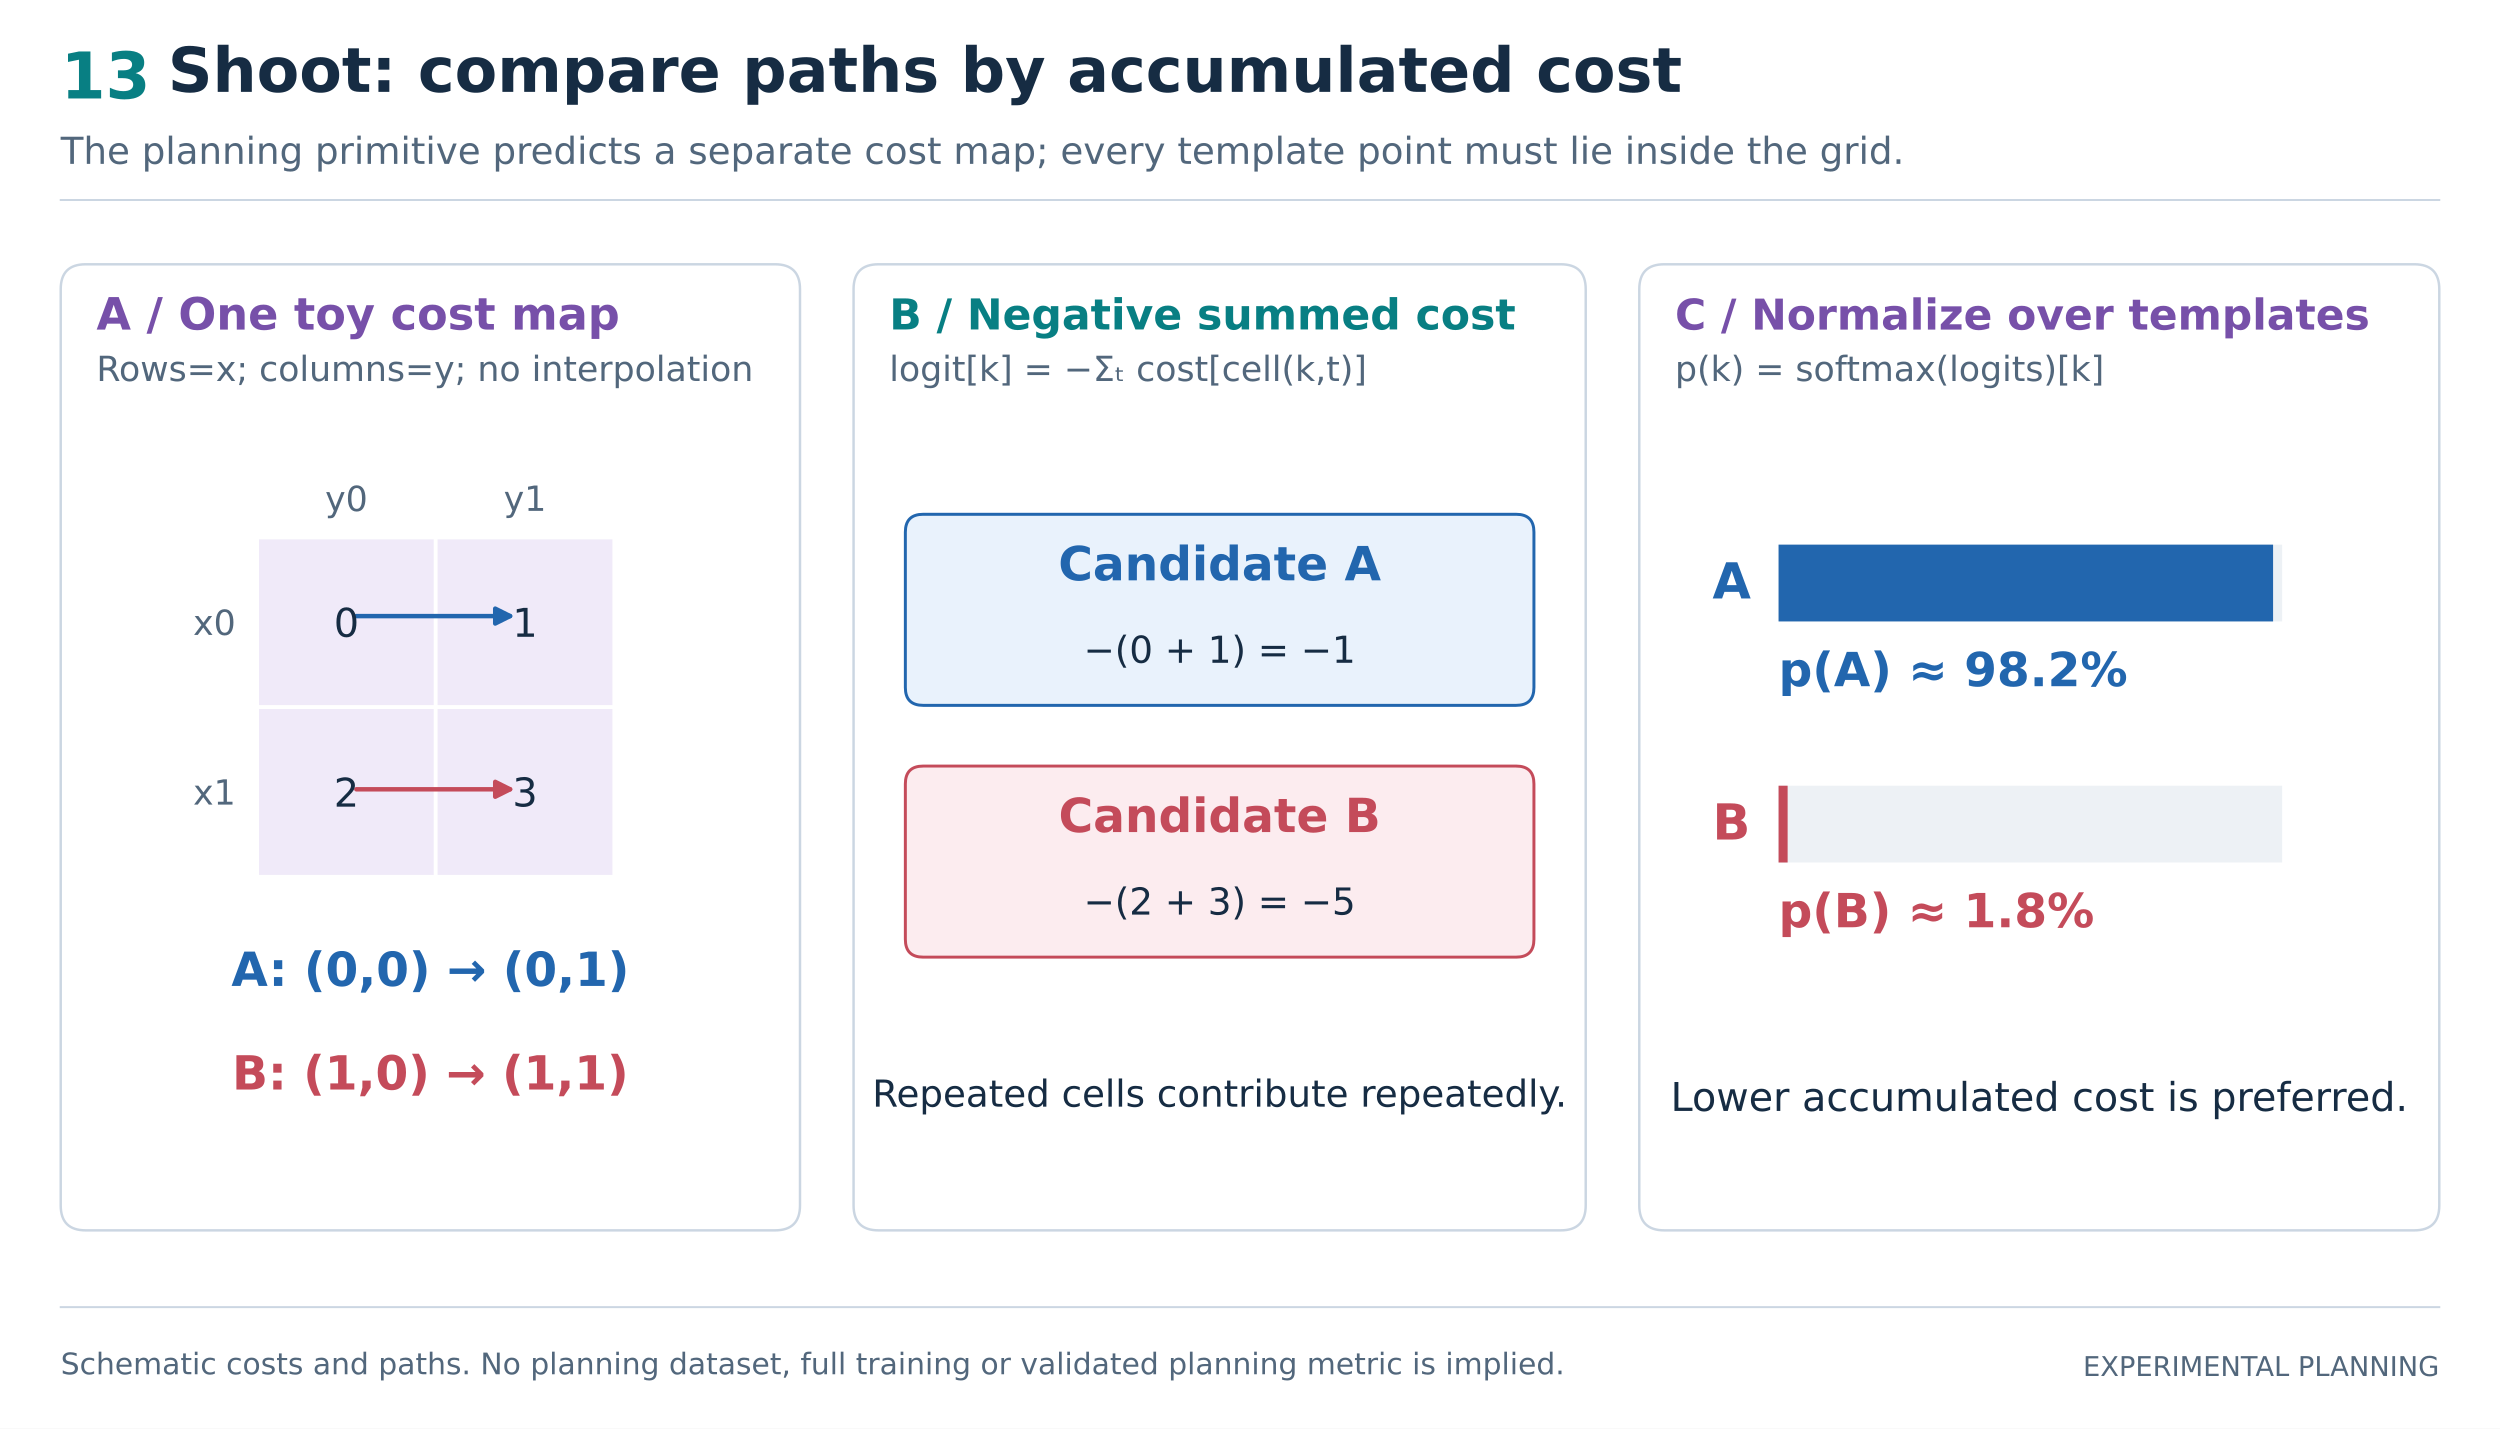
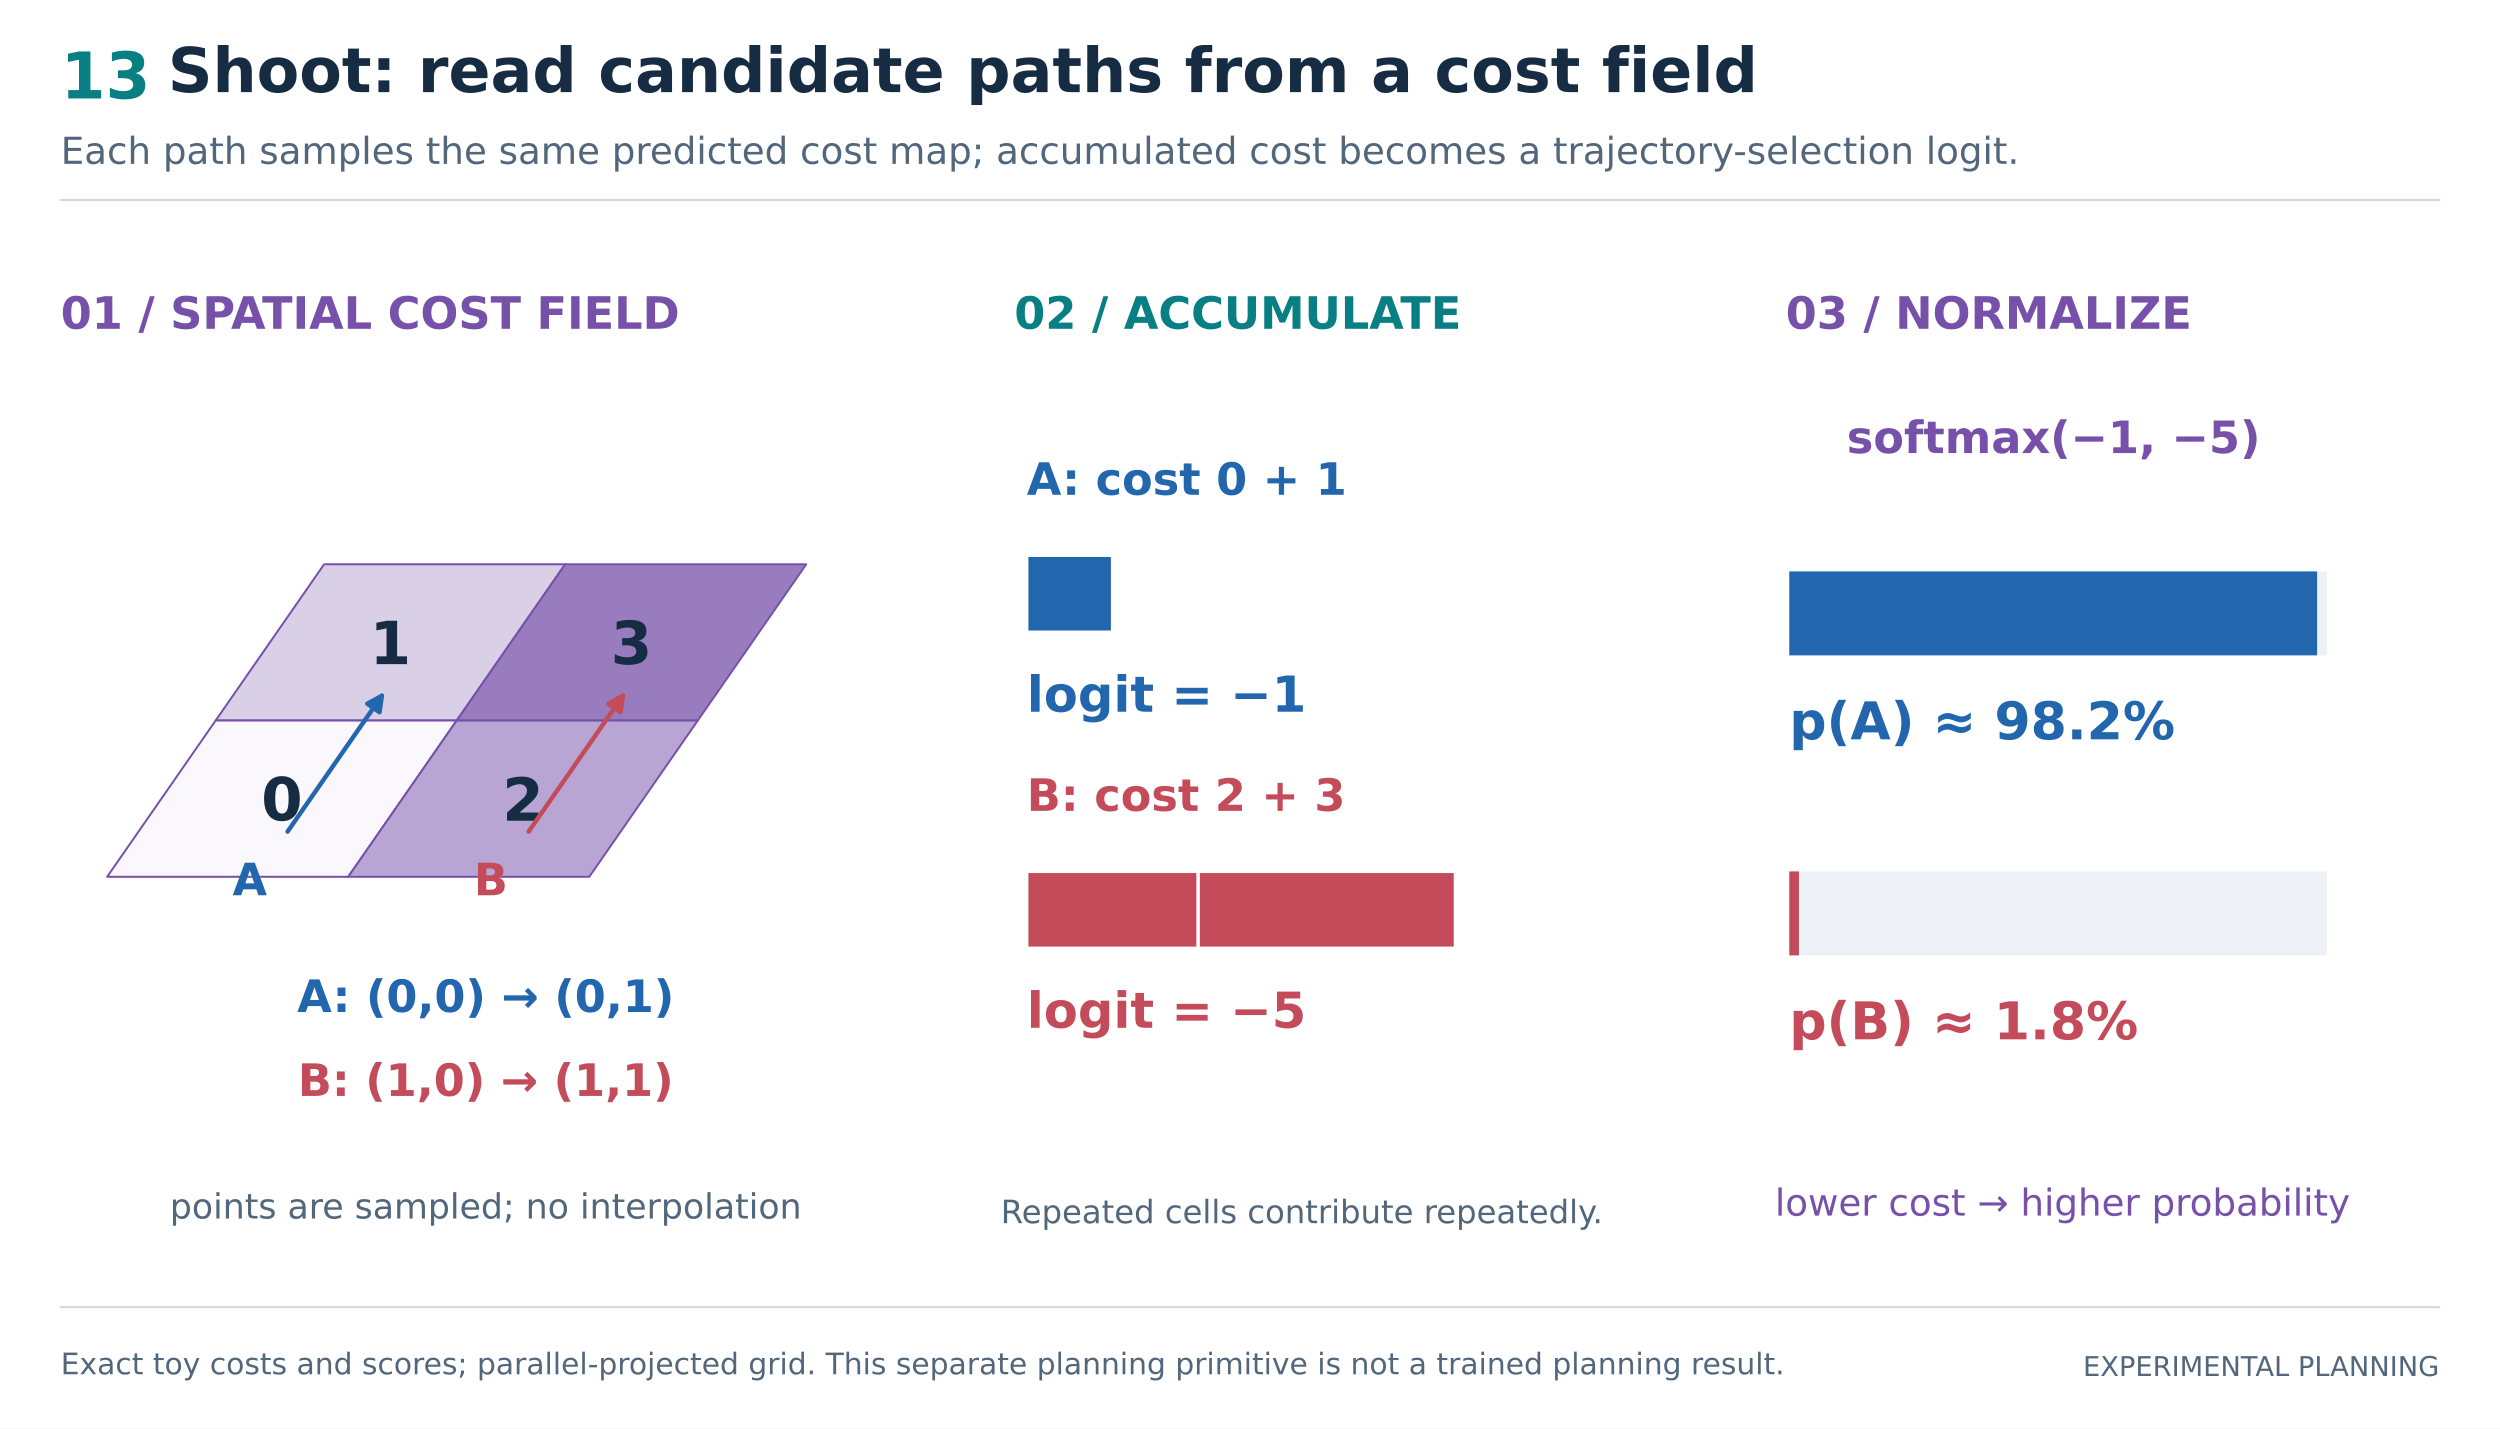
<svg xmlns="http://www.w3.org/2000/svg" width="1008pt" height="576pt" viewBox="0 0 1008 576" version="1.1">
  <defs>
    <style type="text/css">*{stroke-linejoin: round; stroke-linecap: butt}</style>
  </defs>
  <g id="figure_1">
    <g id="patch_1">
      <path d="M 0 576 L 1008 576 L 1008 0 L 0 0 z " style="fill: #ffffff" />
    </g>
    <g id="axes_1">
      <g id="patch_2">
-         <path d="M 34.56 106.56 L 312.48 106.56 Q 322.56 106.56 322.56 116.64 L 322.56 486 Q 322.56 496.08 312.48 496.08 L 34.56 496.08 Q 24.48 496.08 24.48 486 L 24.48 116.64 Q 24.48 106.56 34.56 106.56 z " clip-path="url(#pb80ef675bd)" style="fill: #ffffff; stroke: #cbd6e2; stroke-linejoin: miter" />
+         <path d="M 414 223.92 L 448.56 223.92 L 448.56 254.88 L 414 254.88 z " clip-path="url(#pb80ef675bd)" style="fill: #2266ae; stroke: #ffffff; stroke-width: 1.3; stroke-linejoin: miter" />
      </g>
      <g id="patch_3">
-         <path d="M 103.68 216.72 L 175.68 216.72 L 175.68 285.12 L 103.68 285.12 z " clip-path="url(#pb80ef675bd)" style="fill: #f0eaf9; stroke: #ffffff; stroke-width: 1.5; stroke-linejoin: miter" />
+         <path d="M 414 351.36 L 483.12 351.36 L 483.12 382.32 L 414 382.32 z " clip-path="url(#pb80ef675bd)" style="fill: #c44b5a; stroke: #ffffff; stroke-width: 1.3; stroke-linejoin: miter" />
      </g>
      <g id="patch_4">
-         <path d="M 175.68 216.72 L 247.68 216.72 L 247.68 285.12 L 175.68 285.12 z " clip-path="url(#pb80ef675bd)" style="fill: #f0eaf9; stroke: #ffffff; stroke-width: 1.5; stroke-linejoin: miter" />
+         <path d="M 483.12 351.36 L 586.8 351.36 L 586.8 382.32 L 483.12 382.32 z " clip-path="url(#pb80ef675bd)" style="fill: #c44b5a; stroke: #ffffff; stroke-width: 1.3; stroke-linejoin: miter" />
      </g>
      <g id="patch_5">
-         <path d="M 103.68 285.12 L 175.68 285.12 L 175.68 353.52 L 103.68 353.52 z " clip-path="url(#pb80ef675bd)" style="fill: #f0eaf9; stroke: #ffffff; stroke-width: 1.5; stroke-linejoin: miter" />
+         <path d="M 721.44 230.4 L 938.16 230.4 L 938.16 264.24 L 721.44 264.24 z " clip-path="url(#pb80ef675bd)" style="fill: #edf1f5" />
      </g>
      <g id="patch_6">
-         <path d="M 175.68 285.12 L 247.68 285.12 L 247.68 353.52 L 175.68 353.52 z " clip-path="url(#pb80ef675bd)" style="fill: #f0eaf9; stroke: #ffffff; stroke-width: 1.5; stroke-linejoin: miter" />
+         <path d="M 721.44 230.4 L 934.262 230.4 L 934.262 264.24 L 721.44 264.24 z " clip-path="url(#pb80ef675bd)" style="fill: #2266ae" />
      </g>
      <g id="patch_7">
-         <path d="M 143.683 248.4 Q 175.683 248.4 205.671 248.4 " clip-path="url(#pb80ef675bd)" style="fill: none; stroke: #2266ae; stroke-width: 1.8; stroke-linecap: round" />
-         <path d="M 199.671 245.4 L 205.671 248.4 L 199.671 251.4 z " clip-path="url(#pb80ef675bd)" style="fill: #2266ae; stroke: #2266ae; stroke-width: 1.8; stroke-linecap: round" />
+         <path d="M 721.44 351.36 L 938.16 351.36 L 938.16 385.2 L 721.44 385.2 z " clip-path="url(#pb80ef675bd)" style="fill: #edf1f5" />
      </g>
      <g id="patch_8">
-         <path d="M 143.683 318.24 Q 175.683 318.24 205.671 318.24 " clip-path="url(#pb80ef675bd)" style="fill: none; stroke: #c44b5a; stroke-width: 1.8; stroke-linecap: round" />
-         <path d="M 199.671 315.24 L 205.671 318.24 L 199.671 321.24 z " clip-path="url(#pb80ef675bd)" style="fill: #c44b5a; stroke: #c44b5a; stroke-width: 1.8; stroke-linecap: round" />
-       </g>
-       <g id="patch_9">
-         <path d="M 354.24 106.56 L 629.28 106.56 Q 639.36 106.56 639.36 116.64 L 639.36 486 Q 639.36 496.08 629.28 496.08 L 354.24 496.08 Q 344.16 496.08 344.16 486 L 344.16 116.64 Q 344.16 106.56 354.24 106.56 z " clip-path="url(#pb80ef675bd)" style="fill: #ffffff; stroke: #cbd6e2; stroke-linejoin: miter" />
-       </g>
-       <g id="patch_10">
-         <path d="M 372.24 207.36 L 611.28 207.36 Q 618.48 207.36 618.48 214.56 L 618.48 277.2 Q 618.48 284.4 611.28 284.4 L 372.24 284.4 Q 365.04 284.4 365.04 277.2 L 365.04 214.56 Q 365.04 207.36 372.24 207.36 z " clip-path="url(#pb80ef675bd)" style="fill: #e9f2fc; stroke: #2266ae; stroke-width: 1.2; stroke-linejoin: miter" />
-       </g>
-       <g id="patch_11">
-         <path d="M 372.24 308.88 L 611.28 308.88 Q 618.48 308.88 618.48 316.08 L 618.48 378.72 Q 618.48 385.92 611.28 385.92 L 372.24 385.92 Q 365.04 385.92 365.04 378.72 L 365.04 316.08 Q 365.04 308.88 372.24 308.88 z " clip-path="url(#pb80ef675bd)" style="fill: #fcecef; stroke: #c44b5a; stroke-width: 1.2; stroke-linejoin: miter" />
-       </g>
-       <g id="patch_12">
-         <path d="M 671.04 106.56 L 973.44 106.56 Q 983.52 106.56 983.52 116.64 L 983.52 486 Q 983.52 496.08 973.44 496.08 L 671.04 496.08 Q 660.96 496.08 660.96 486 L 660.96 116.64 Q 660.96 106.56 671.04 106.56 z " clip-path="url(#pb80ef675bd)" style="fill: #ffffff; stroke: #cbd6e2; stroke-linejoin: miter" />
-       </g>
-       <g id="patch_13">
-         <path d="M 717.12 219.6 L 920.16 219.6 L 920.16 250.56 L 717.12 250.56 z " clip-path="url(#pb80ef675bd)" style="fill: #edf1f5" />
-       </g>
-       <g id="patch_14">
-         <path d="M 717.12 219.6 L 916.508 219.6 L 916.508 250.56 L 717.12 250.56 z " clip-path="url(#pb80ef675bd)" style="fill: #2266ae" />
-       </g>
-       <g id="patch_15">
-         <path d="M 717.12 316.8 L 920.16 316.8 L 920.16 347.76 L 717.12 347.76 z " clip-path="url(#pb80ef675bd)" style="fill: #edf1f5" />
-       </g>
-       <g id="patch_16">
-         <path d="M 717.12 316.8 L 720.772 316.8 L 720.772 347.76 L 717.12 347.76 z " clip-path="url(#pb80ef675bd)" style="fill: #c44b5a" />
+         <path d="M 721.44 351.36 L 725.338 351.36 L 725.338 385.2 L 721.44 385.2 z " clip-path="url(#pb80ef675bd)" style="fill: #c44b5a" />
      </g>
      <g id="line2d_1">
        <path d="M 24.48 80.64 L 983.52 80.64 " clip-path="url(#pb80ef675bd)" style="fill: none; stroke: #cbd6e2; stroke-width: 0.8; stroke-linecap: square" />
+       </g>
+       <g id="patch_9">
+         <path d="M 86.94 290.52 L 184.14 290.52 L 227.88 227.52 L 130.68 227.52 z " clip-path="url(#pb80ef675bd)" style="fill: #d9cfe7; stroke: #7750a9; stroke-width: 0.8" />
+       </g>
+       <g id="patch_10">
+         <path d="M 184.14 290.52 L 281.34 290.52 L 325.08 227.52 L 227.88 227.52 z " clip-path="url(#pb80ef675bd)" style="fill: #997cbe; stroke: #7750a9; stroke-width: 0.8" />
+       </g>
+       <g id="patch_11">
+         <path d="M 43.2 353.52 L 140.4 353.52 L 184.14 290.52 L 86.94 290.52 z " clip-path="url(#pb80ef675bd)" style="fill: #faf8fc; stroke: #7750a9; stroke-width: 0.8" />
+       </g>
+       <g id="patch_12">
+         <path d="M 140.4 353.52 L 237.6 353.52 L 281.34 290.52 L 184.14 290.52 z " clip-path="url(#pb80ef675bd)" style="fill: #b9a5d3; stroke: #7750a9; stroke-width: 0.8" />
      </g>
      <g id="line2d_2">
        <path d="M 24.48 527.04 L 983.52 527.04 " clip-path="url(#pb80ef675bd)" style="fill: none; stroke: #cbd6e2; stroke-width: 0.8; stroke-linecap: square" />
      </g>
      <g id="text_1">
        <text style="font-weight: 700; font-size: 26px; font-family: 'DejaVu Sans'; text-anchor: start; fill: #087f83" x="24.48" y="39.704" transform="rotate(-0 24.48 39.70359)">13</text>
      </g>
      <g id="text_2">
-         <text style="font-weight: 700; font-size: 25px; font-family: 'DejaVu Sans'; text-anchor: start; fill: #162c43" x="67.68" y="37.041" transform="rotate(-0 67.68 37.04078)">Shoot: compare paths by accumulated cost</text>
+         <text style="font-weight: 700; font-size: 25px; font-family: 'DejaVu Sans'; text-anchor: start; fill: #162c43" x="67.68" y="37.138" transform="rotate(-0 67.68 37.13844)">Shoot: read candidate paths from a cost field</text>
      </g>
      <g id="text_3">
-         <text style="font-size: 15px; font-family: 'DejaVu Sans'; text-anchor: start; fill: #52677c" x="24.48" y="66.059" transform="rotate(-0 24.48 66.05906)">The planning primitive predicts a separate cost map; every template point must lie inside the grid.</text>
+         <text style="font-size: 15px; font-family: 'DejaVu Sans'; text-anchor: start; fill: #52677c" x="24.48" y="66.059" transform="rotate(-0 24.48 66.05906)">Each path samples the same predicted cost map; accumulated cost becomes a trajectory-selection logit.</text>
      </g>
      <g id="text_4">
        <text style="font-size: 11px; font-family: 'DejaVu Sans'; text-anchor: end; fill: #52677c" x="983.52" y="554.804" transform="rotate(-0 983.52 554.8038)">EXPERIMENTAL PLANNING</text>
      </g>
      <g id="text_5">
-         <text style="font-weight: 700; font-size: 18px; font-family: 'DejaVu Sans'; text-anchor: start; fill: #7750a9" x="38.88" y="132.898" transform="rotate(-0 38.88 132.8977)">A  /  One toy cost map</text>
+         <text style="font-weight: 700; font-size: 18px; font-family: 'DejaVu Sans'; text-anchor: start; fill: #7750a9" x="24.48" y="132.564" transform="rotate(-0 24.48 132.5644)">01 / SPATIAL COST FIELD</text>
      </g>
      <g id="text_6">
-         <text style="font-size: 14px; font-family: 'DejaVu Sans'; text-anchor: start; fill: #52677c" x="38.88" y="153.623" transform="rotate(-0 38.88 153.6231)">Rows=x; columns=y; no interpolation</text>
+         <text style="font-weight: 700; font-size: 18px; font-family: 'DejaVu Sans'; text-anchor: middle; fill: #2266ae" x="100.71" y="360.982" transform="rotate(-0 100.71 360.9816)">A</text>
      </g>
      <g id="text_7">
-         <text style="font-size: 14px; font-family: 'DejaVu Sans'; text-anchor: end; fill: #52677c" x="95.04" y="256.016" transform="rotate(-0 95.04 256.0158)">x0</text>
+         <text style="font-weight: 700; font-size: 18px; font-family: 'DejaVu Sans'; text-anchor: middle; fill: #c44b5a" x="197.91" y="360.982" transform="rotate(-0 197.91 360.9816)">B</text>
      </g>
      <g id="text_8">
-         <text style="font-size: 16px; font-family: 'DejaVu Sans'; text-anchor: middle; fill: #162c43" x="139.68" y="256.744" transform="rotate(-0 139.68 256.7437)">0</text>
+         <text style="font-weight: 700; font-size: 18px; font-family: 'DejaVu Sans'; text-anchor: middle; fill: #2266ae" x="195.84" y="408.03" transform="rotate(-0 195.84 408.0305)">A: (0,0) → (0,1)</text>
      </g>
      <g id="text_9">
-         <text style="font-size: 16px; font-family: 'DejaVu Sans'; text-anchor: middle; fill: #162c43" x="211.68" y="256.752" transform="rotate(-0 211.68 256.7525)">1</text>
+         <text style="font-weight: 700; font-size: 18px; font-family: 'DejaVu Sans'; text-anchor: middle; fill: #c44b5a" x="195.84" y="441.87" transform="rotate(-0 195.84 441.8705)">B: (1,0) → (1,1)</text>
      </g>
      <g id="text_10">
-         <text style="font-size: 14px; font-family: 'DejaVu Sans'; text-anchor: end; fill: #52677c" x="95.04" y="324.423" transform="rotate(-0 95.04 324.4234)">x1</text>
+         <text style="font-size: 14px; font-family: 'DejaVu Sans'; text-anchor: middle; fill: #52677c" x="195.84" y="491.303" transform="rotate(-0 195.84 491.3031)">points are sampled; no interpolation</text>
      </g>
      <g id="text_11">
-         <text style="font-size: 16px; font-family: 'DejaVu Sans'; text-anchor: middle; fill: #162c43" x="139.68" y="325.257" transform="rotate(-0 139.68 325.2575)">2</text>
+         <text style="font-weight: 700; font-size: 18px; font-family: 'DejaVu Sans'; text-anchor: start; fill: #087f83" x="408.96" y="132.564" transform="rotate(-0 408.96 132.5644)">02 / ACCUMULATE</text>
      </g>
      <g id="text_12">
-         <text style="font-size: 16px; font-family: 'DejaVu Sans'; text-anchor: middle; fill: #162c43" x="211.68" y="325.144" transform="rotate(-0 211.68 325.1438)">3</text>
+         <text style="font-weight: 700; font-size: 18px; font-family: 'DejaVu Sans'; text-anchor: start; fill: #2266ae" x="414" y="199.512" transform="rotate(-0 414 199.5117)">A: cost 0 + 1</text>
      </g>
      <g id="text_13">
-         <text style="font-size: 14px; font-family: 'DejaVu Sans'; text-anchor: middle; fill: #52677c" x="139.68" y="206.06" transform="rotate(-0 139.68 206.0595)">y0</text>
+         <text style="font-weight: 700; font-size: 20px; font-family: 'DejaVu Sans'; text-anchor: start; fill: #2266ae" x="414" y="286.961" transform="rotate(-0 414 286.9606)">logit = −1</text>
      </g>
      <g id="text_14">
-         <text style="font-size: 14px; font-family: 'DejaVu Sans'; text-anchor: middle; fill: #52677c" x="211.68" y="205.968" transform="rotate(-0 211.68 205.9677)">y1</text>
+         <text style="font-weight: 700; font-size: 18px; font-family: 'DejaVu Sans'; text-anchor: start; fill: #c44b5a" x="414" y="326.952" transform="rotate(-0 414 326.9517)">B: cost 2 + 3</text>
      </g>
      <g id="text_15">
-         <text style="font-weight: 700; font-size: 19px; font-family: 'DejaVu Sans'; text-anchor: middle; fill: #2266ae" x="173.52" y="397.539" transform="rotate(-0 173.52 397.5388)">A: (0,0) → (0,1)</text>
+         <text style="font-weight: 700; font-size: 20px; font-family: 'DejaVu Sans'; text-anchor: start; fill: #c44b5a" x="414" y="414.401" transform="rotate(-0 414 414.4006)">logit = −5</text>
      </g>
      <g id="text_16">
-         <text style="font-weight: 700; font-size: 19px; font-family: 'DejaVu Sans'; text-anchor: middle; fill: #c44b5a" x="173.52" y="439.299" transform="rotate(-0 173.52 439.2988)">B: (1,0) → (1,1)</text>
+         <text style="font-size: 13px; font-family: 'DejaVu Sans'; text-anchor: middle; fill: #52677c" x="524.88" y="493.187" transform="rotate(-0 524.88 493.1872)">Repeated cells contribute repeatedly.</text>
      </g>
      <g id="text_17">
-         <text style="font-weight: 700; font-size: 17.165px; font-family: 'DejaVu Sans'; text-anchor: start; fill: #087f83" x="358.56" y="132.829" transform="rotate(-0 358.56 132.8294)">B  /  Negative summed cost</text>
+         <text style="font-weight: 700; font-size: 18px; font-family: 'DejaVu Sans'; text-anchor: start; fill: #7750a9" x="720" y="132.564" transform="rotate(-0 720 132.5644)">03 / NORMALIZE</text>
      </g>
      <g id="text_18">
-         <text style="font-size: 14px; font-family: 'DejaVu Sans'; text-anchor: start; fill: #52677c" x="358.56" y="153.623" transform="rotate(-0 358.56 153.6231)">logit[k] = −Σₜ cost[cell(k,t)]</text>
+         <text style="font-weight: 700; font-size: 18px; font-family: 'DejaVu Sans'; text-anchor: middle; fill: #7750a9" x="828" y="182.68" transform="rotate(-0 828 182.6803)">softmax(−1, −5)</text>
      </g>
      <g id="text_19">
-         <text style="font-weight: 700; font-size: 19px; font-family: 'DejaVu Sans'; text-anchor: middle; fill: #2266ae" x="491.76" y="233.978" transform="rotate(-0 491.76 233.9784)">Candidate A</text>
+         <text style="font-weight: 700; font-size: 21px; font-family: 'DejaVu Sans'; text-anchor: start; fill: #2266ae" x="721.44" y="298.103" transform="rotate(-0 721.44 298.1032)">p(A) ≈ 98.2%</text>
      </g>
      <g id="text_20">
-         <text style="font-size: 15px; font-family: 'DejaVu Sans'; text-anchor: middle; fill: #162c43" x="491.76" y="267.237" transform="rotate(-0 491.76 267.2366)">−(0 + 1) = −1</text>
+         <text style="font-weight: 700; font-size: 21px; font-family: 'DejaVu Sans'; text-anchor: start; fill: #c44b5a" x="721.44" y="419.063" transform="rotate(-0 721.44 419.0632)">p(B) ≈ 1.8%</text>
      </g>
      <g id="text_21">
-         <text style="font-weight: 700; font-size: 19px; font-family: 'DejaVu Sans'; text-anchor: middle; fill: #c44b5a" x="491.76" y="335.498" transform="rotate(-0 491.76 335.4984)">Candidate B</text>
+         <text style="font-size: 15px; font-family: 'DejaVu Sans'; text-anchor: middle; fill: #7750a9" x="831.6" y="490.139" transform="rotate(-0 831.6 490.1391)">lower cost → higher probability</text>
      </g>
      <g id="text_22">
-         <text style="font-size: 15px; font-family: 'DejaVu Sans'; text-anchor: middle; fill: #162c43" x="491.76" y="368.757" transform="rotate(-0 491.76 368.7566)">−(2 + 3) = −5</text>
+         <text style="font-size: 12px; font-family: 'DejaVu Sans'; text-anchor: start; fill: #52677c" x="24.48" y="554.111" transform="rotate(-0 24.48 554.1113)">Exact toy costs and scores; parallel-projected grid. This separate planning primitive is not a trained planning result.</text>
      </g>
      <g id="text_23">
-         <text style="font-size: 15px; font-family: 'DejaVu Sans'; text-anchor: middle; fill: #162c43" x="491.76" y="446.219" transform="rotate(-0 491.76 446.2191)">Repeated cells contribute repeatedly.</text>
+         <text style="font-weight: 700; font-size: 24px; font-family: 'DejaVu Sans'; text-anchor: middle; fill: #162c43" x="113.67" y="330.756" transform="rotate(-0 113.67 330.7556)">0</text>
      </g>
      <g id="text_24">
-         <text style="font-weight: 700; font-size: 17.119px; font-family: 'DejaVu Sans'; text-anchor: start; fill: #7750a9" x="675.36" y="132.884" transform="rotate(-0 675.36 132.8837)">C  /  Normalize over templates</text>
+         <text style="font-weight: 700; font-size: 24px; font-family: 'DejaVu Sans'; text-anchor: middle; fill: #162c43" x="157.41" y="267.769" transform="rotate(-0 157.41 267.7688)">1</text>
      </g>
      <g id="text_25">
-         <text style="font-size: 14px; font-family: 'DejaVu Sans'; text-anchor: start; fill: #52677c" x="675.36" y="153.623" transform="rotate(-0 675.36 153.6231)">p(k) = softmax(logits)[k]</text>
+         <text style="font-weight: 700; font-size: 24px; font-family: 'DejaVu Sans'; text-anchor: middle; fill: #162c43" x="210.87" y="330.926" transform="rotate(-0 210.87 330.9262)">2</text>
      </g>
      <g id="text_26">
-         <text style="font-weight: 700; font-size: 20px; font-family: 'DejaVu Sans'; text-anchor: start; fill: #2266ae" x="690.48" y="241.291" transform="rotate(-0 690.48 241.2906)">A</text>
+         <text style="font-weight: 700; font-size: 24px; font-family: 'DejaVu Sans'; text-anchor: middle; fill: #162c43" x="254.61" y="267.756" transform="rotate(-0 254.61 267.7556)">3</text>
      </g>
-       <g id="text_27">
-         <text style="font-weight: 700; font-size: 19px; font-family: 'DejaVu Sans'; text-anchor: start; fill: #2266ae" x="717.12" y="276.672" transform="rotate(-0 717.12 276.6724)">p(A) ≈ 98.2%</text>
+       <g id="patch_13">
+         <path d="M 115.953 335.292 Q 135.541 307.078 153.982 280.517 " clip-path="url(#pb80ef675bd)" style="fill: none; stroke: #2266ae; stroke-width: 1.8; stroke-linecap: round" />
+         <path d="M 148.096 283.735 L 153.982 280.517 L 153.025 287.156 z " clip-path="url(#pb80ef675bd)" style="fill: #2266ae; stroke: #2266ae; stroke-width: 1.8; stroke-linecap: round" />
      </g>
-       <g id="text_28">
-         <text style="font-weight: 700; font-size: 20px; font-family: 'DejaVu Sans'; text-anchor: start; fill: #c44b5a" x="690.48" y="338.491" transform="rotate(-0 690.48 338.4906)">B</text>
-       </g>
-       <g id="text_29">
-         <text style="font-weight: 700; font-size: 19px; font-family: 'DejaVu Sans'; text-anchor: start; fill: #c44b5a" x="717.12" y="373.872" transform="rotate(-0 717.12 373.8724)">p(B) ≈ 1.8%</text>
-       </g>
-       <g id="text_30">
-         <text style="font-size: 16px; font-family: 'DejaVu Sans'; text-anchor: middle; fill: #162c43" x="822.24" y="447.935" transform="rotate(-0 822.24 447.935)">Lower accumulated cost is preferred.</text>
-       </g>
-       <g id="text_31">
-         <text style="font-size: 12px; font-family: 'DejaVu Sans'; text-anchor: start; fill: #52677c" x="24.48" y="554.111" transform="rotate(-0 24.48 554.1113)">Schematic costs and paths. No planning dataset, full training or validated planning metric is implied.</text>
+       <g id="patch_14">
+         <path d="M 213.153 335.292 Q 232.741 307.078 251.182 280.517 " clip-path="url(#pb80ef675bd)" style="fill: none; stroke: #c44b5a; stroke-width: 1.8; stroke-linecap: round" />
+         <path d="M 245.296 283.735 L 251.182 280.517 L 250.225 287.156 z " clip-path="url(#pb80ef675bd)" style="fill: #c44b5a; stroke: #c44b5a; stroke-width: 1.8; stroke-linecap: round" />
      </g>
    </g>
  </g>
  <defs>
    <clipPath id="pb80ef675bd">
      <rect x="0" y="0" width="1008" height="576" />
    </clipPath>
  </defs>
</svg>
